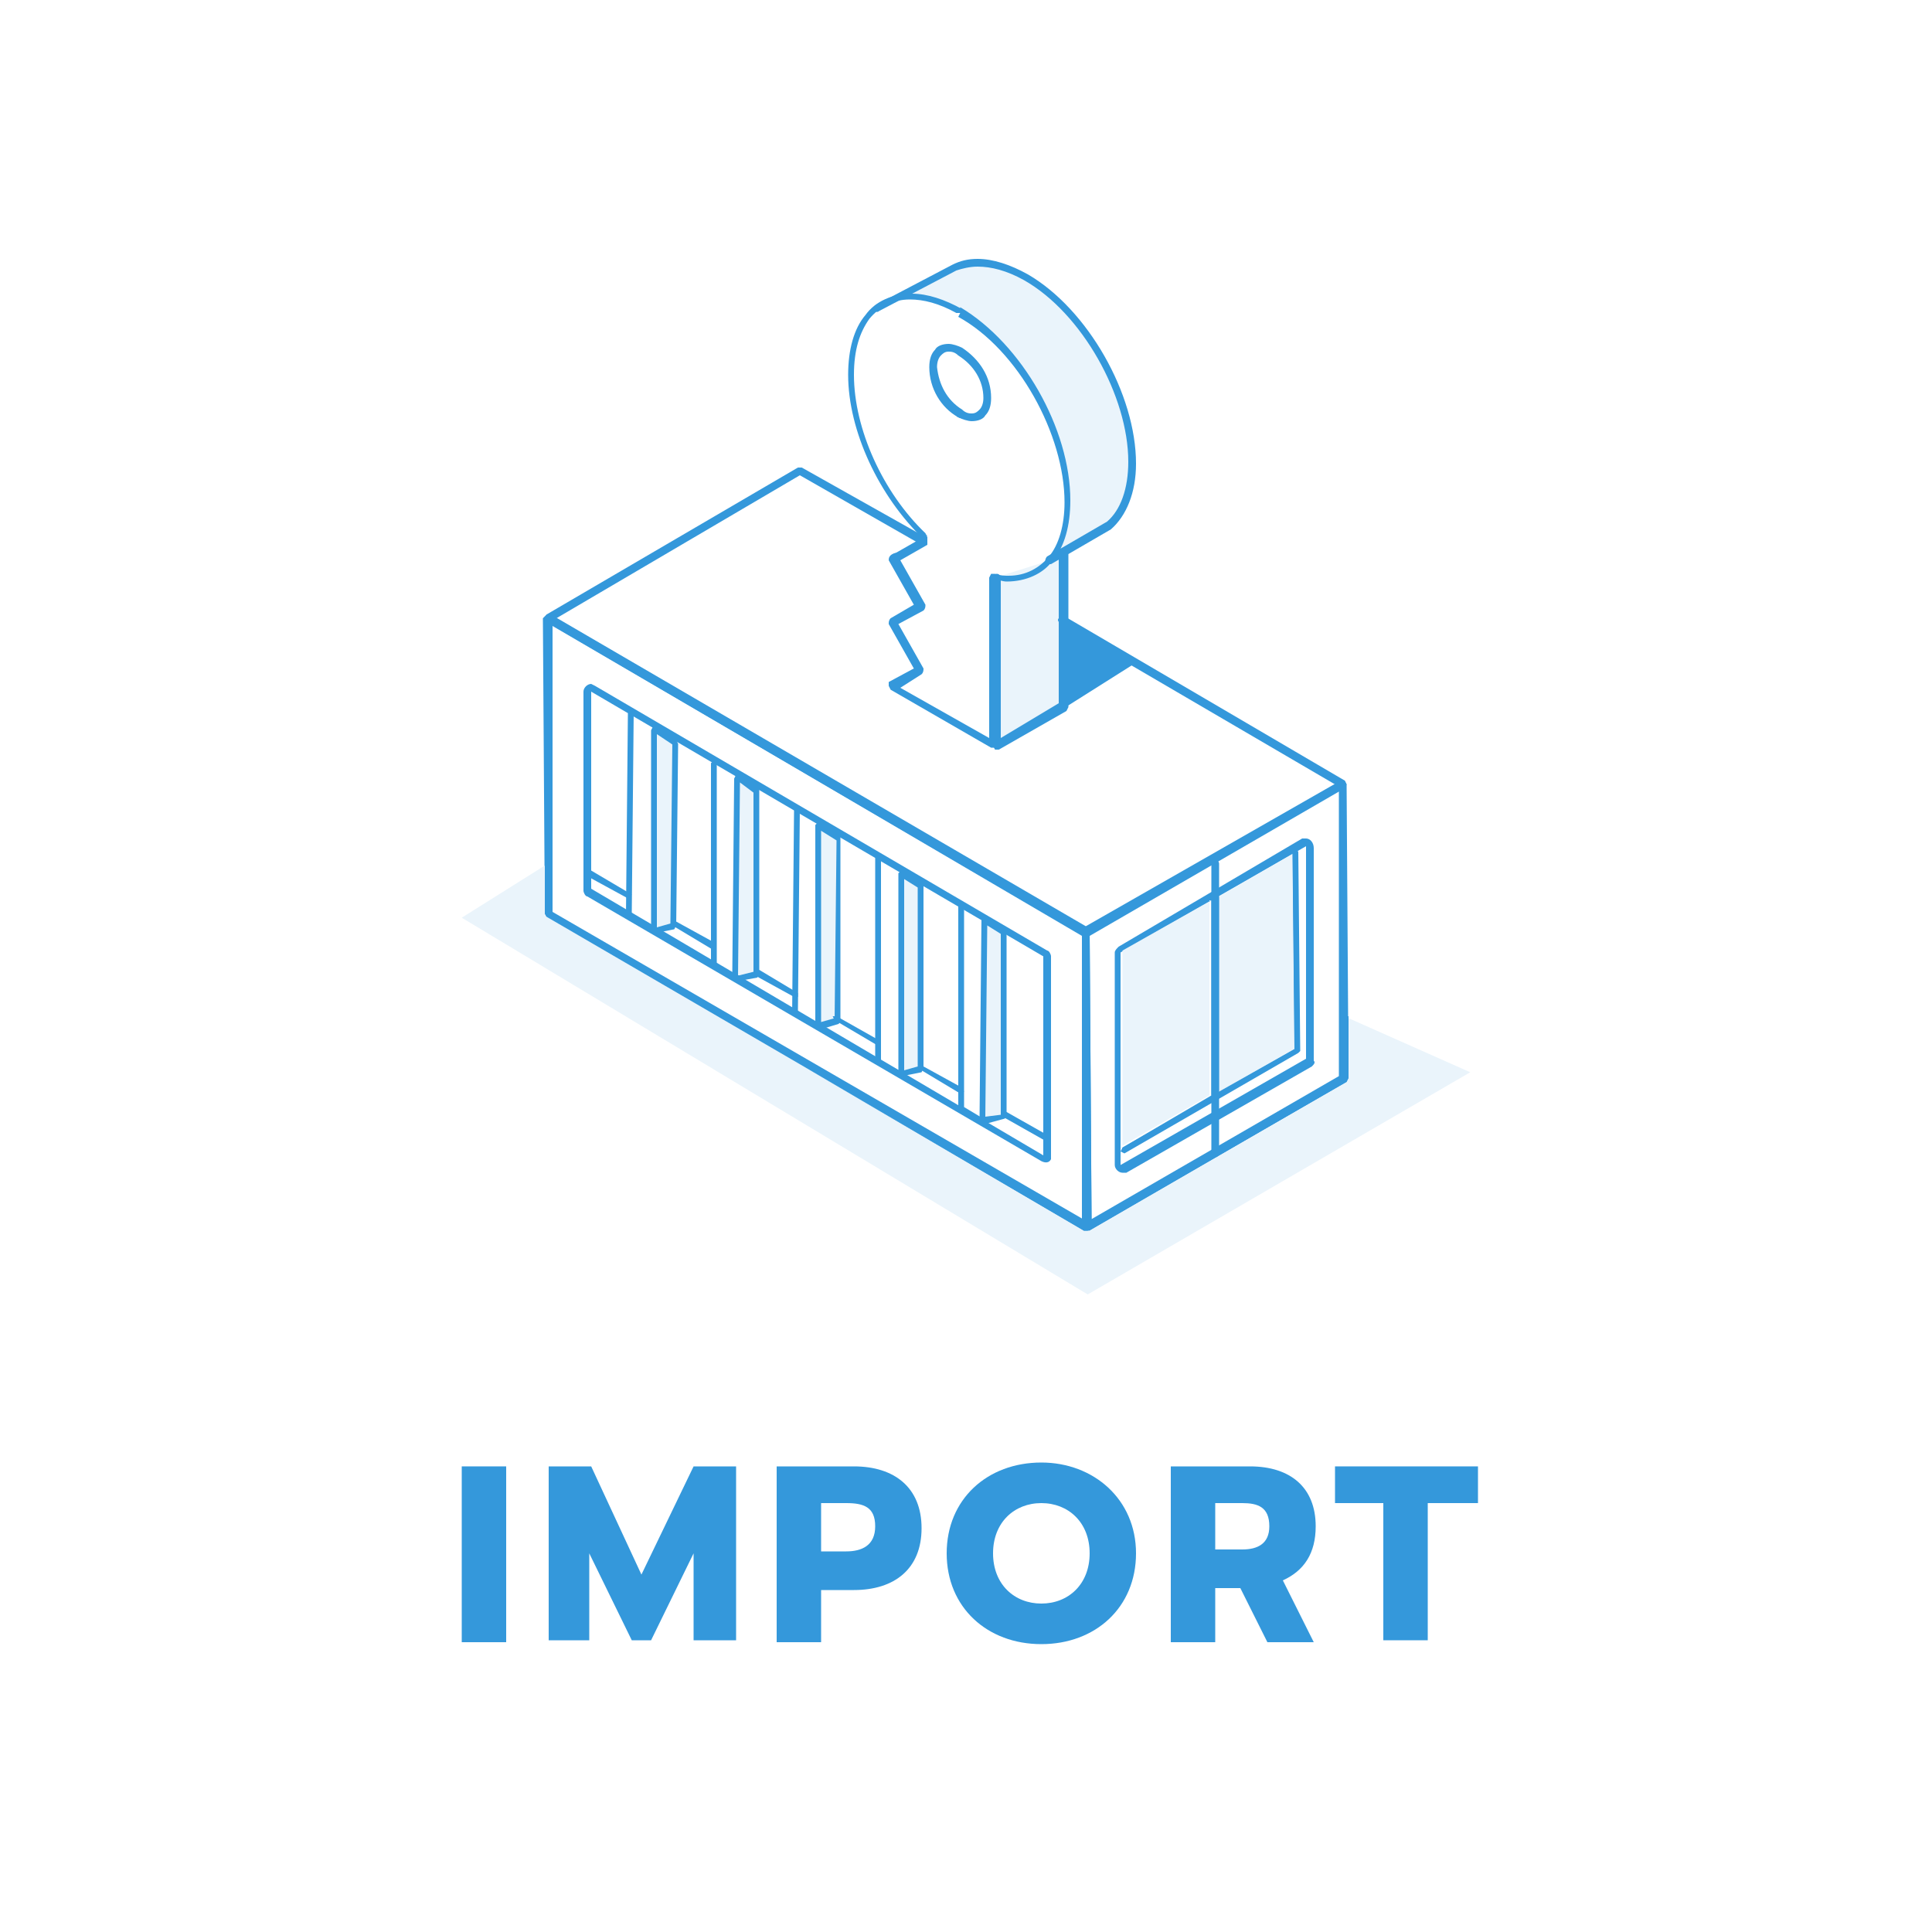
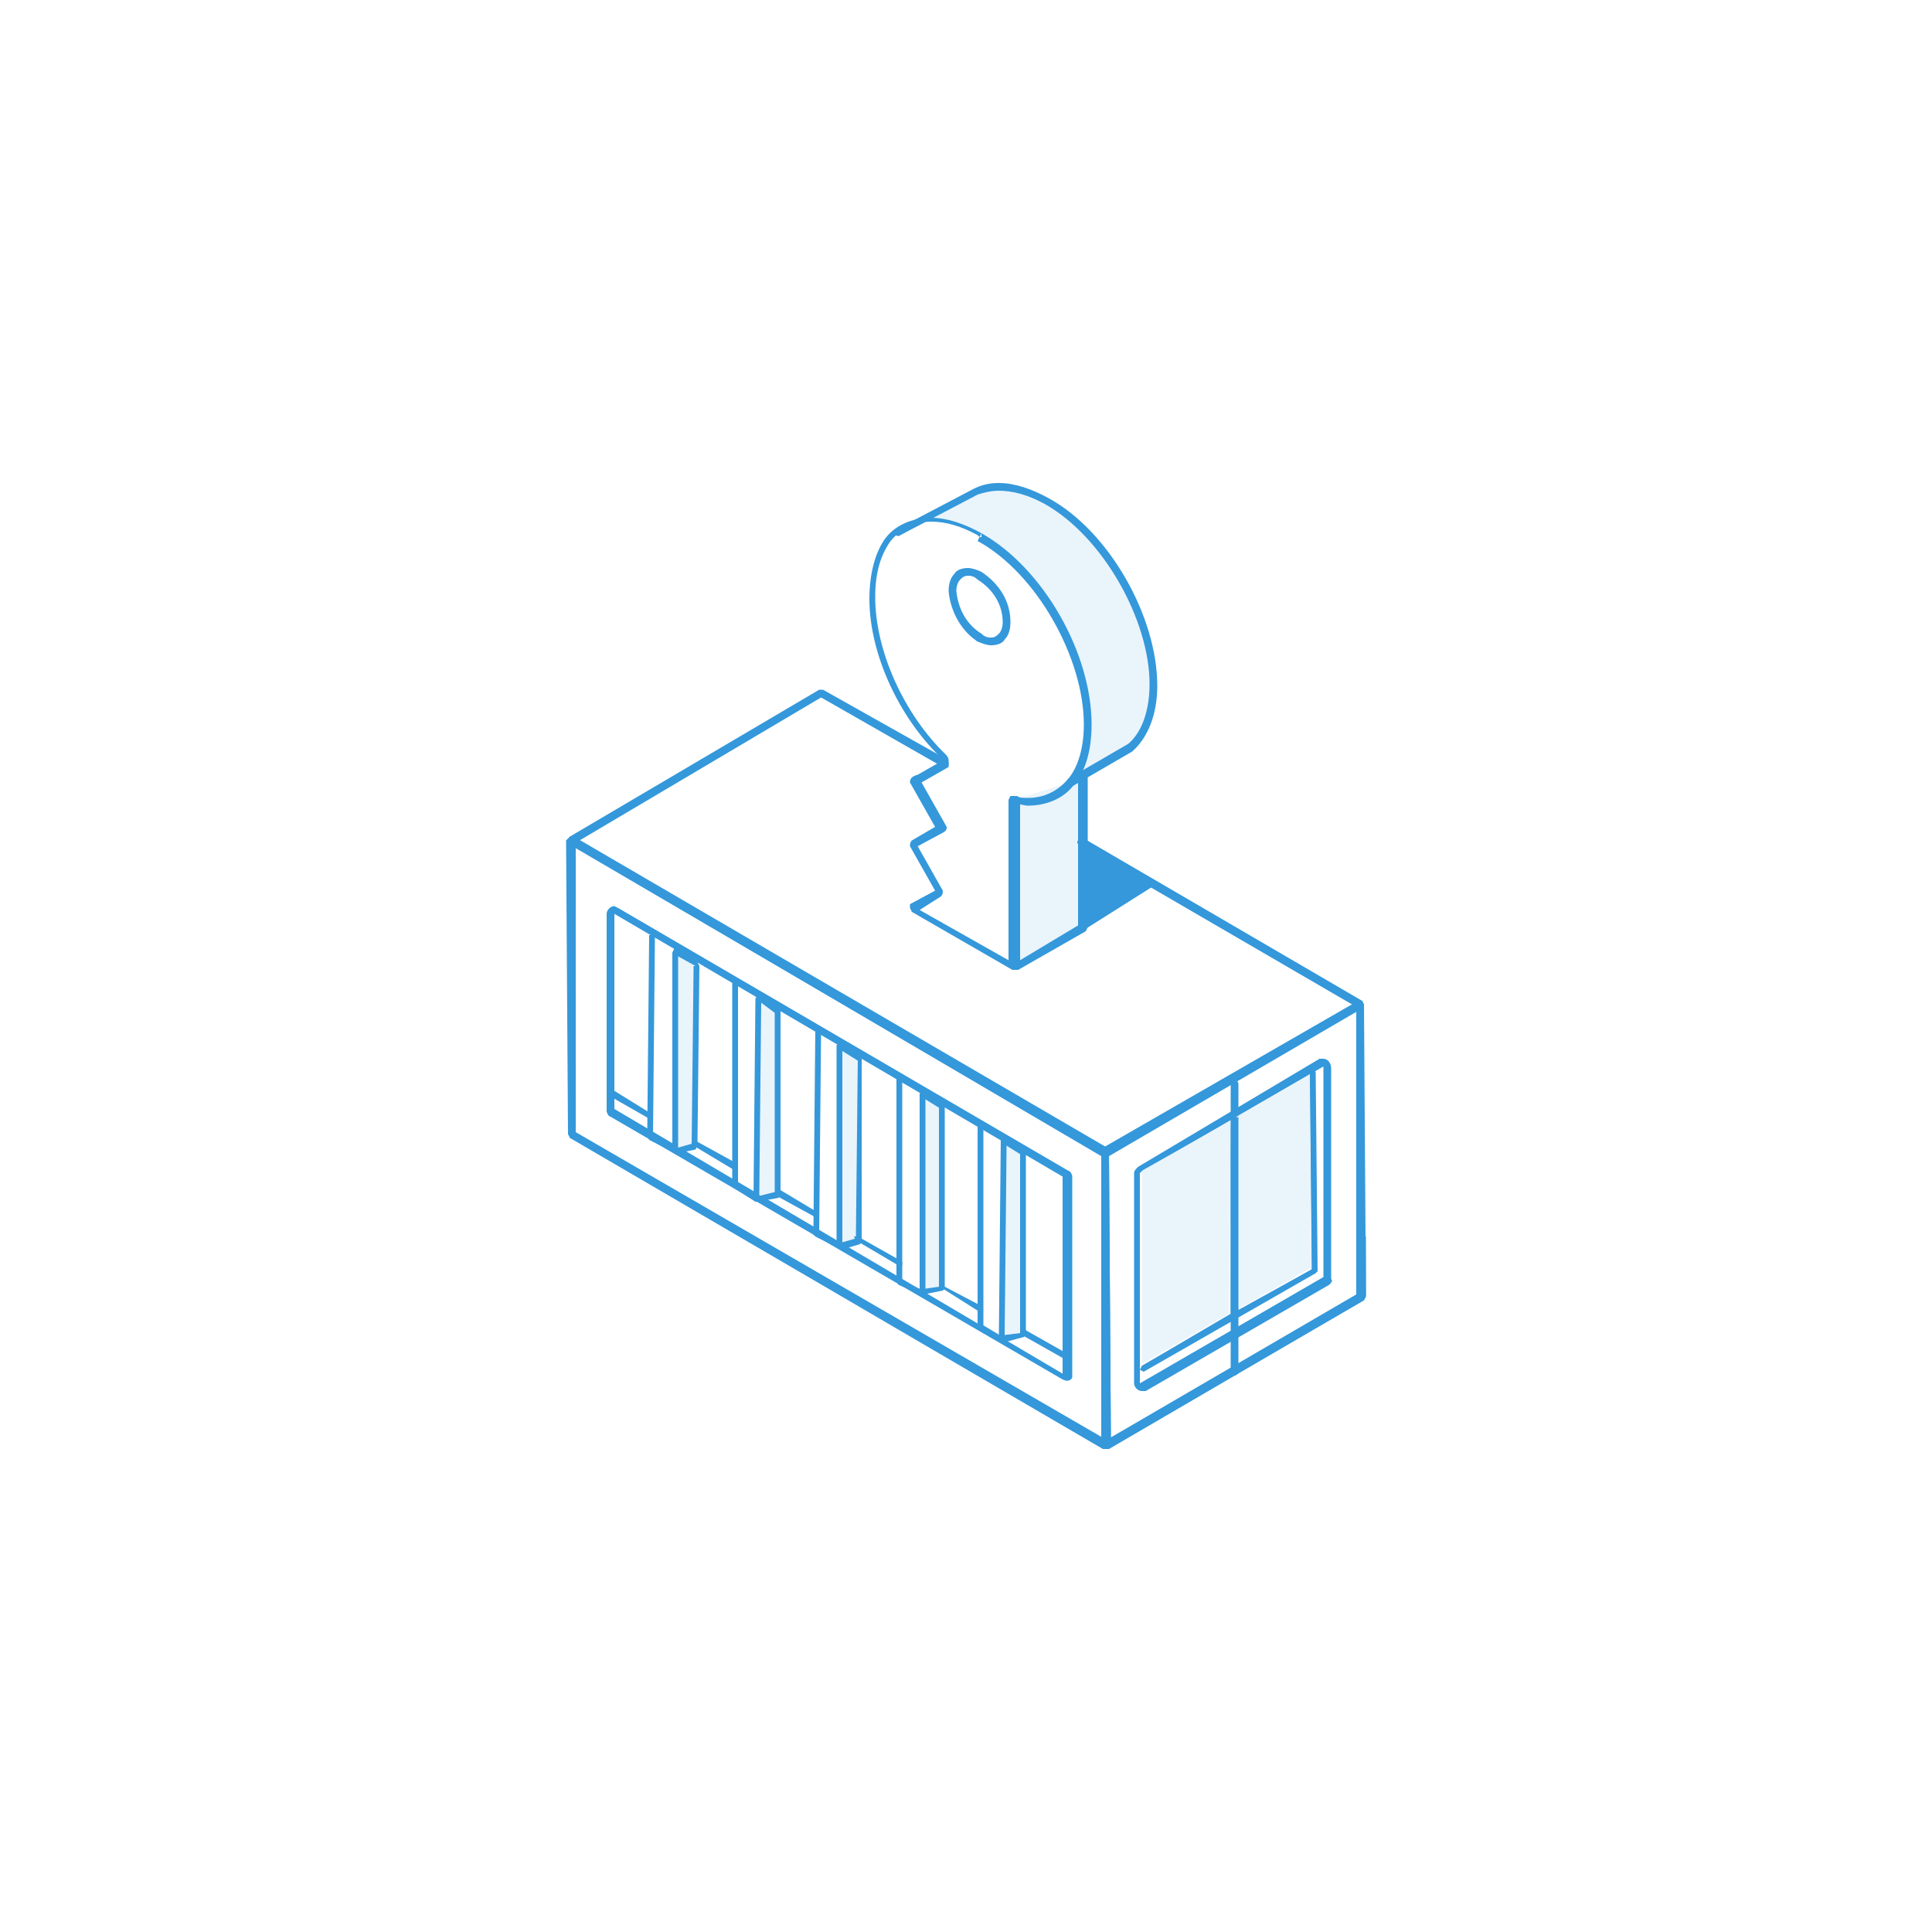
<svg xmlns="http://www.w3.org/2000/svg" version="1.1" id="Layer_1" x="0px" y="0px" viewBox="0 0 100 100" style="enable-background:new 0 0 100 100;" xml:space="preserve">
  <style type="text/css">
- 	.st0{fill:#3498DB;}
- 	.st1{fill:#EAF4FB;}
+ 	.st0{fill:#EAF4FB;}
+ 	.st1{fill:#3498DB;}
</style>
  <g>
-     <rect x="23.9" y="75.9" class="st0" width="2.3" height="9.1" />
-     <polygon class="st0" points="28.4,75.9 30.6,75.9 33.2,81.5 35.9,75.9 38.1,75.9 38.1,84.9 35.9,84.9 35.9,80.4 33.7,84.9    32.7,84.9 30.5,80.4 30.5,84.9 28.4,84.9  " />
-     <path class="st0" d="M40.2,75.9h4c2.1,0,3.5,1.1,3.5,3.2c0,2.1-1.4,3.2-3.5,3.2h-1.7v2.7h-2.3V75.9z M43.8,80.3   c0.8,0,1.5-0.3,1.5-1.3c0-1-0.6-1.2-1.5-1.2h-1.3v2.5H43.8z" />
-     <path class="st0" d="M49,80.4c0-2.8,2.1-4.7,4.9-4.7c2.7,0,4.9,1.9,4.9,4.7c0,2.8-2.1,4.7-4.9,4.7C51.1,85.1,49,83.2,49,80.4z    M56.4,80.4c0-1.6-1.1-2.6-2.5-2.6c-1.4,0-2.5,1-2.5,2.6c0,1.6,1.1,2.6,2.5,2.6C55.3,83,56.4,82,56.4,80.4z" />
-     <path class="st0" d="M60.6,75.9h4.1c2.1,0,3.4,1.1,3.4,3.1c0,1.4-0.6,2.3-1.7,2.8l1.6,3.2h-2.4l-1.4-2.8h-1.3v2.8h-2.3V75.9z    M64.3,80.2c0.8,0,1.4-0.3,1.4-1.2c0-1-0.6-1.2-1.4-1.2h-1.4v2.4H64.3z" />
-     <polygon class="st0" points="71.6,77.8 69.1,77.8 69.1,75.9 76.5,75.9 76.5,77.8 73.9,77.8 73.9,84.9 71.6,84.9  " />
-     <path class="st1" d="M50.7,13.5c-0.4,0-0.8,0.1-1.2,0.2l-3.4,1.8c0.3-0.1,0.7-0.2,1.1-0.2c0.8,0,1.6,0.2,2.5,0.8   c3.1,1.8,5.6,6.2,5.6,9.8c0,1.3-0.3,2.3-0.9,3l0,0l3.1-1.8c0.7-0.7,1.2-1.8,1.2-3.2c0-3.5-2.4-7.8-5.5-9.6   C52.3,13.8,51.4,13.5,50.7,13.5" />
-     <polyline class="st0" points="69.5,40.6 69.3,40.6 69.3,55.7 56.5,63.1 56.4,48.4 69.6,40.7 69.5,40.6 69.3,40.6 69.5,40.6    69.4,40.4 56.1,48 56,48.2 56,63.5 56.1,63.7 56.4,63.7 69.7,56 69.8,55.8 69.7,40.6 69.6,40.4 69.4,40.4 69.5,40.6  " />
-     <polyline class="st0" points="56.3,63.5 56.4,63.3 28.6,47.2 28.6,32.4 56,48.4 56,63.5 56.3,63.5 56.4,63.3 56.3,63.5 56.5,63.5    56.4,48.2 56.3,48 28.5,31.8 28.3,31.8 28.1,32 28.2,47.3 28.3,47.5 56.1,63.7 56.4,63.7 56.5,63.5 56.3,63.5  " />
-     <path class="st0" d="M62.7,44.7v14.9c0,0.1,0.1,0.2,0.2,0.2c0.1,0,0.2-0.1,0.2-0.2V44.7c0-0.1-0.1-0.2-0.2-0.2   C62.8,44.5,62.7,44.6,62.7,44.7" />
-     <path class="st0" d="M67.6,43.8l0,11l-9.6,5.5l0-11L67.6,43.8 M67.6,43.4l-0.2,0L57.9,49c-0.1,0.1-0.2,0.2-0.2,0.3l0,11   c0,0.2,0.2,0.4,0.4,0.4h0l0.2,0l9.6-5.5c0.1-0.1,0.2-0.2,0.1-0.3v-11C68,43.6,67.8,43.4,67.6,43.4" />
-     <path class="st0" d="M30.6,35.8L54,49.5l0,10.3L30.6,46L30.6,35.8L30.6,35.8 M30.6,35.4c-0.2,0-0.4,0.2-0.4,0.4v0l0,10.3   c0,0.1,0.1,0.3,0.2,0.3l23.5,13.7c0.2,0.1,0.4,0.1,0.5-0.1l0,0c0,0,0-0.1,0-0.2V49.5c0-0.1-0.1-0.3-0.2-0.3L30.8,35.5L30.6,35.4   L30.6,35.4" />
-     <polyline class="st0" points="66.9,44.1 67,54.3 58.1,59.4 58,59.6 58.2,59.7 67.2,54.5 67.3,54.4 67.2,44.1 67.1,43.9 66.9,44.1    66.9,44.1  " />
-     <path class="st1" d="M62.7,46.6l-4.6,2.6l0,10.1l4.5-2.6V46.6 M66.9,44.2l-3.8,2.2v10.1l3.9-2.2L66.9,44.2" />
-     <polyline class="st0" points="63.1,46.4 62.7,46.6 62.7,56.7 63.1,56.5 63.1,46.4  " />
-     <polyline class="st0" points="67.1,44.1 66.9,44.2 67,54.3 63.1,56.5 62.7,56.7 58.1,59.4 58.1,59.5 67.2,54.3 67.1,44.1  " />
-     <polyline class="st1" points="50.9,47.7 50.9,57.9 51.1,58 51.9,57.8 52,48.3 50.9,47.7  " />
-     <path class="st0" d="M50.9,57.9l0,0.2l0.2,0L50.9,57.9 M50.9,47.6L50.9,47.6l1,0.7l0,0L50.9,47.6" />
-     <polygon class="st0" points="50.9,57.9 49.9,57.3 49.9,46.8 49.7,46.7 49.6,46.8 49.6,57.4 49.7,57.5 50.8,58.2 51,58.1 50.9,57.9     " />
-     <polyline class="st0" points="54.3,58.8 52,57.5 51.8,57.6 51.9,57.8 54.2,59.1 54.4,59 54.3,58.8  " />
-     <polyline class="st1" points="46.6,45.2 46.6,55.4 46.9,55.5 47.7,55.3 47.7,45.8 46.6,45.2  " />
-     <polyline class="st0" points="46.6,55.4 46.6,55.6 46.9,55.5 46.6,55.4  " />
-     <polygon class="st0" points="46.7,55.5 45.6,54.9 45.6,44.4 45.5,44.2 45.3,44.4 45.3,54.9 45.4,55.1 46.6,55.7 46.8,55.7    46.7,55.5  " />
-     <polyline class="st0" points="49.8,56.3 47.8,55.2 47.6,55.2 47.7,55.4 49.7,56.6 49.9,56.5 49.8,56.3  " />
-     <polyline class="st0" points="45.6,53.9 43.3,52.6 43.1,52.6 43.2,52.8 45.4,54.1 45.6,54.1 45.6,53.9  " />
-     <polyline class="st1" points="42.4,42.7 42.4,52.9 42.6,53 43.3,52.9 43.2,52.8 43.1,52.6 43.3,52.6 43.4,52.6 43.4,43.4    42.4,42.7  " />
-     <polyline class="st0" points="42.4,52.9 42.4,53.1 42.6,53 42.4,52.9  " />
-     <polyline class="st0" points="43.3,52.6 43.1,52.6 43.2,52.8 43.3,52.9 43.4,52.9 43.4,52.6 43.3,52.6  " />
-     <polygon class="st0" points="42.4,53 41.3,52.4 41.4,41.9 41.2,41.8 41.1,41.9 41,52.5 41.1,52.6 42.3,53.2 42.5,53.2 42.4,53  " />
-     <polyline class="st1" points="38.1,40.3 38.1,50.4 38.4,50.6 39.1,50.4 39.2,41 38.1,40.3  " />
-     <polyline class="st0" points="38.1,50.4 38.1,50.7 38.4,50.6 38.1,50.4  " />
-     <polygon class="st0" points="38.1,50.5 37.1,49.9 37.1,39.5 37,39.3 36.8,39.5 36.8,50 36.9,50.1 38,50.8 38.2,50.7 38.1,50.5  " />
-     <polyline class="st0" points="41.3,51.4 39.3,50.2 39.1,50.3 39.1,50.5 41.1,51.6 41.3,51.6 41.3,51.4  " />
-     <polyline class="st1" points="33.9,37.8 33.9,48 34.2,48.1 34.9,47.9 34.9,38.5 33.9,37.8  " />
-     <polyline class="st0" points="33.9,48 33.9,48.2 34.2,48.1 33.9,48  " />
-     <polygon class="st0" points="33.8,47.9 32.7,47.3 32.8,36.9 32.5,36.9 32.4,47.4 32.5,47.6 33.7,48.2 33.8,47.9  " />
-     <polyline class="st0" points="37,48.8 35,47.7 34.8,47.7 34.8,47.9 36.8,49.1 37,49 37,48.8  " />
-     <polyline class="st0" points="32.7,46.3 30.5,45 30.3,45.3 32.5,46.5  " />
-     <polyline class="st1" points="28.2,44.8 23.9,47.5 56.3,67 76.1,55.5 69.8,52.7 69.8,55.8 69.7,56 56.4,63.7 56.4,63.7 56.1,63.7    41.6,55.2 28.2,47.4 28.2,46.2 28.2,44.8  " />
-     <path class="st0" d="M69.5,52.6l0,3.3l-6.5,3.7v0.1c0,0.1-0.1,0.2-0.2,0.2c-0.1,0-0.1,0-0.2-0.1l-6.2,3.6l0,0.1l-0.1,0.2L69.7,56   l0.1-0.2l0-3.2L69.5,52.6" />
-     <path class="st0" d="M56.5,63.5L56.5,63.5 M41.6,55.2l14.5,8.5l0.2,0l0,0l0.1-0.2l-0.2,0l0.2,0l0-0.1L56,63.6L41.6,55.2 M28.2,44.8   L28.2,44.8l0,1.4L28.2,44.8" />
-     <path class="st0" d="M63.1,59.6l-0.4,0.2c0,0.1,0.1,0.1,0.2,0.1c0.1,0,0.2-0.1,0.2-0.2V59.6" />
-     <polyline class="st1" points="55,28.8 51.5,29.9 51.5,38.5 55,36.5 55,28.8  " />
-     <path class="st0" d="M49.7,16.2l-0.1,0.2c3.1,1.7,5.5,6.1,5.5,9.6c0,1.2-0.3,2.2-0.8,2.8c-0.5,0.6-1.2,1-2.1,1   c-0.2,0-0.4,0-0.7-0.1l-0.2,0l-0.1,0.2v8.3l-4.6-2.6l1.1-0.7c0.1-0.1,0.1-0.2,0.1-0.3l-1.3-2.3l1.3-0.7c0.1-0.1,0.1-0.2,0.1-0.3   l-1.3-2.3l1.4-0.8L48,28v-0.2l-0.1-0.2c-2.2-2.1-3.7-5.4-3.7-8.2c0-1.3,0.3-2.2,0.8-2.9c0.5-0.6,1.2-1,2.1-1c0.7,0,1.5,0.2,2.4,0.7   L49.7,16.2l0.1-0.2c-0.9-0.5-1.8-0.8-2.6-0.8c-1,0-1.9,0.4-2.4,1.1c-0.6,0.7-0.9,1.8-0.9,3.1c0,2.9,1.6,6.3,3.9,8.5l0.2-0.2h-0.2   v0.1l-1.4,0.8C46,28.7,46,28.9,46,29l1.3,2.3L46.1,32C46,32.1,46,32.2,46,32.3l1.3,2.3l-1.3,0.7L46,35.5l0.1,0.2l5.2,3l0.2,0   l0.1-0.2v-8.7h-0.2l0,0.2c0.3,0,0.5,0.1,0.7,0.1c1,0,1.9-0.4,2.4-1.1c0.6-0.7,0.9-1.8,0.9-3.1c0-3.7-2.5-8.1-5.7-10L49.7,16.2z    M49.6,21.6c0.2,0.1,0.5,0.2,0.7,0.2c0.3,0,0.6-0.1,0.7-0.3c0.2-0.2,0.3-0.5,0.3-0.9l0,0c0-1.1-0.6-2-1.5-2.6l0,0   c-0.2-0.1-0.5-0.2-0.7-0.2c-0.3,0-0.6,0.1-0.7,0.3c-0.2,0.2-0.3,0.5-0.3,0.9l0,0C48.1,20.1,48.7,21.1,49.6,21.6   c0.1,0.1,0.2,0,0.3-0.1c0.1-0.1,0-0.2-0.1-0.3c-0.8-0.5-1.2-1.3-1.3-2.2l-0.2,0h0.2c0-0.3,0.1-0.5,0.2-0.6c0.1-0.1,0.2-0.2,0.4-0.2   c0.1,0,0.3,0,0.5,0.2l0.1-0.2l-0.1,0.2c0.8,0.5,1.3,1.3,1.3,2.2l0.2,0h-0.2c0,0.3-0.1,0.5-0.2,0.6c-0.1,0.1-0.2,0.2-0.4,0.2   c-0.1,0-0.3,0-0.5-0.2c-0.1-0.1-0.2,0-0.3,0.1C49.4,21.4,49.5,21.6,49.6,21.6L49.6,21.6z" />
-     <path class="st0" d="M47.9,27.8l-6.4-3.6l-0.2,0l-13,7.6l-0.1,0.2l0.1,0.2l27.8,16.3l0.2,0l13.3-7.7l0.1-0.2l-0.1-0.2l-14.5-8.5   c-0.1-0.1-0.2,0-0.3,0.1c-0.1,0.1,0,0.2,0.1,0.3l14.2,8.3L56.2,48l-27.4-16l12.6-7.4l6.3,3.6c0.1,0.1,0.2,0,0.3-0.1   C48,28,48,27.8,47.9,27.8L47.9,27.8z" />
-     <polygon class="st0" points="55,36.7 58.8,34.3 55,32  " />
-     <path class="st0" d="M54.8,28.6l0,7.8l-3,1.8l0-8.3c0-0.1-0.1-0.2-0.2-0.2c-0.1,0-0.2,0.1-0.2,0.2l0,8.7l0.1,0.2l0.2,0l3.5-2   l0.1-0.2l0-7.9c0-0.1-0.1-0.2-0.2-0.2C54.9,28.3,54.8,28.4,54.8,28.6L54.8,28.6z" />
-     <path class="st0" d="M45.5,16.1l4-2.1l-0.1-0.2l0.1,0.2c0.3-0.1,0.7-0.2,1.1-0.2c0.7,0,1.5,0.2,2.4,0.7c3,1.7,5.4,6,5.4,9.4   c0,1.4-0.4,2.5-1.1,3.1l0.1,0.2l-0.1-0.2l-3.1,1.8c-0.1,0.1-0.1,0.2-0.1,0.3c0.1,0.1,0.2,0.1,0.3,0.1l3.1-1.8l0,0   c0.8-0.7,1.3-1.9,1.3-3.4c0-3.6-2.5-8-5.6-9.8c-0.9-0.5-1.8-0.8-2.6-0.8c-0.5,0-0.9,0.1-1.3,0.3l0,0l-4,2.1   c-0.1,0.1-0.1,0.2-0.1,0.3C45.3,16.1,45.4,16.2,45.5,16.1L45.5,16.1z" />
-     <polygon class="st0" points="52,48.3 51.8,48.3 51.8,57.7 51,57.8 51.1,47.9 51.9,48.4 52,48.3 51.8,48.3 52,48.3 52,48.2 51,47.5    50.8,47.5 50.8,47.6 50.7,58 50.8,58.2 50.9,58.2 52,57.9 52.1,57.8 52.1,48.3 52,48.2  " />
-     <polygon class="st0" points="47.7,45.8 47.5,45.8 47.5,55.2 46.8,55.4 46.8,45.5 47.6,46 47.7,45.8 47.5,45.8 47.7,45.8 47.8,45.7    46.7,45.1 46.6,45.1 46.5,45.2 46.5,55.6 46.5,55.7 46.7,55.7 47.7,55.5 47.8,55.3 47.8,45.8 47.8,45.7  " />
-     <polygon class="st0" points="43.4,43.4 43.3,43.4 43.2,52.7 42.5,52.9 42.5,43 43.3,43.5 43.4,43.4 43.3,43.4 43.4,43.4 43.5,43.3    42.4,42.6 42.3,42.6 42.2,42.7 42.2,53.1 42.3,53.2 42.4,53.3 43.4,53 43.5,52.9 43.5,43.4 43.5,43.3  " />
-     <polygon class="st0" points="39.2,41 39,41 39,50.3 38.2,50.5 38.3,40.5 39.1,41.1 39.2,41 39,41 39.2,41 39.3,40.8 38.2,40.1    38.1,40.1 38,40.3 37.9,50.7 38,50.8 38.1,50.8 39.2,50.6 39.3,50.4 39.3,41 39.3,40.8  " />
-     <polygon class="st0" points="34.9,38.5 34.8,38.5 34.7,47.8 34,48 34,38 34.9,38.6 34.9,38.5 34.8,38.5 34.9,38.5 35,38.3 34,37.6    33.8,37.6 33.7,37.8 33.7,48.2 33.8,48.3 33.9,48.3 34.9,48.1 35,47.9 35.1,38.5 35,38.3  " />
+     <path class="st0" d="M51.7,25.1c-0.4,0-0.8,0.1-1.2,0.2l-3.4,1.8c0.3-0.1,0.7-0.2,1.1-0.2c0.8,0,1.6,0.2,2.5,0.8   c3.1,1.8,5.6,6.2,5.6,9.7c0,1.3-0.3,2.3-0.9,3l0,0l3.1-1.8c0.7-0.7,1.2-1.8,1.2-3.2c0-3.5-2.4-7.8-5.5-9.5   C53.3,25.4,52.4,25.1,51.7,25.1" />
+     <polyline class="st1" points="70.4,52 70.2,52 70.2,67 57.5,74.4 57.4,59.8 70.5,52.1 70.4,52 70.2,52 70.4,52 70.3,51.8    57.1,59.4 57,59.6 57,74.8 57.1,75 57.4,75 70.6,67.3 70.7,67.1 70.6,52 70.5,51.8 70.3,51.8 70.4,52  " />
+     <polyline class="st1" points="57.3,74.8 57.4,74.6 29.8,58.6 29.8,43.9 57,59.8 57,74.8 57.3,74.8 57.4,74.6 57.3,74.8 57.5,74.8    57.4,59.6 57.3,59.4 29.7,43.3 29.5,43.3 29.3,43.5 29.4,58.7 29.5,58.9 57.1,75 57.4,75 57.5,74.8 57.3,74.8  " />
+     <path class="st1" d="M63.7,56.1v14.8c0,0.1,0.1,0.2,0.2,0.2c0.1,0,0.2-0.1,0.2-0.2V56.1c0-0.1-0.1-0.2-0.2-0.2S63.7,56,63.7,56.1" />
+     <path class="st1" d="M68.5,55.2v10.9L59,71.6V60.7L68.5,55.2 M68.5,54.8h-0.2l-9.4,5.6c-0.1,0.1-0.2,0.2-0.2,0.3v10.9   c0,0.2,0.2,0.4,0.4,0.4l0,0h0.2l9.5-5.5c0.1-0.1,0.2-0.2,0.1-0.3V55.3C68.9,55,68.7,54.8,68.5,54.8" />
+     <path class="st1" d="M31.8,47.3L55,60.9v10.2L31.8,57.4V47.3L31.8,47.3 M31.8,46.9c-0.2,0-0.4,0.2-0.4,0.4l0,0v10.2   c0,0.1,0.1,0.3,0.2,0.3l23.4,13.6c0.2,0.1,0.4,0.1,0.5-0.1l0,0c0,0,0-0.1,0-0.2V60.9c0-0.1-0.1-0.3-0.2-0.3L32,47L31.8,46.9   L31.8,46.9" />
+     <polyline class="st1" points="67.8,55.5 67.9,65.7 59.1,70.7 59,70.9 59.2,71 68.1,65.9 68.2,65.8 68.1,55.5 68,55.3 67.8,55.5    67.8,55.5  " />
+     <path class="st0" d="M63.7,58l-4.6,2.6v10l4.5-2.6L63.7,58 M67.8,55.6l-3.8,2.2v10l3.9-2.2L67.8,55.6" />
+     <polyline class="st1" points="64.1,57.8 63.7,58 63.7,68 64.1,67.8 64.1,57.8  " />
+     <polyline class="st1" points="68,55.5 67.8,55.6 67.9,65.7 64.1,67.8 63.7,68 59.1,70.7 59.1,70.8 68.1,65.7 68,55.5  " />
+     <polyline class="st0" points="51.9,59.1 51.9,69.2 52.1,69.3 52.9,69.1 53,59.7 51.9,59.1  " />
+     <path class="st1" d="M51.9,69.2v0.2h0.2L51.9,69.2 M51.9,59L51.9,59l1,0.7l0,0L51.9,59" />
+     <polygon class="st1" points="51.9,69.2 50.9,68.6 50.9,58.2 50.7,58.1 50.6,58.2 50.6,68.7 50.7,68.8 51.8,69.5 52,69.4  " />
+     <polyline class="st1" points="55.3,70.1 53,68.8 52.8,68.9 52.9,69.1 55.2,70.4 55.4,70.3 55.3,70.1  " />
+     <polyline class="st0" points="47.7,56.6 47.7,66.7 48,66.8 48.8,66.7 48.8,57.2 47.7,56.6  " />
+     <polyline class="st1" points="47.7,66.7 47.7,66.9 48,66.8 47.7,66.7  " />
+     <polygon class="st1" points="47.8,66.8 46.7,66.3 46.7,55.8 46.6,55.6 46.4,55.8 46.4,66.3 46.5,66.5 47.7,67 47.9,67  " />
+     <polyline class="st1" points="50.8,67.6 48.9,66.6 48.7,66.6 48.8,66.7 50.7,67.9 50.9,67.8 50.8,67.6  " />
+     <polyline class="st1" points="46.7,65.3 44.4,64 44.2,64 44.3,64.2 46.5,65.5 46.7,65.5 46.7,65.3  " />
+     <polyline class="st0" points="43.5,54.1 43.5,64.3 43.7,64.4 44.4,64.3 44.3,64.2 44.2,64 44.4,64 44.5,64 44.5,54.8 43.5,54.1     " />
+     <polyline class="st1" points="43.5,64.3 43.5,64.5 43.7,64.4 43.5,64.3  " />
+     <polyline class="st1" points="44.4,64 44.2,64 44.3,64.2 44.4,64.3 44.5,64.3 44.5,64 44.4,64  " />
+     <polygon class="st1" points="43.5,64.4 42.4,63.8 42.5,53.3 42.3,53.2 42.2,53.3 42.1,63.9 42.2,64 43.4,64.6 43.6,64.6  " />
+     <polyline class="st0" points="39.2,51.7 39.2,61.8 39.5,62 40.2,61.8 40.3,52.4 39.2,51.7  " />
+     <polyline class="st1" points="39.2,61.8 39.2,62.1 39.5,62 39.2,61.8  " />
+     <polygon class="st1" points="39.2,61.9 38.2,61.3 38.2,50.9 38.1,50.7 37.9,50.9 37.9,61.4 38,61.5 39.1,62.2 39.3,62.1  " />
+     <polyline class="st1" points="42.4,62.8 40.4,61.6 40.2,61.7 40.2,61.9 42.2,63 42.4,63 42.4,62.8  " />
+     <polyline class="st0" points="35,49.3 35,59.4 35.3,59.5 36,59.3 36,50 35,49.3  " />
+     <polyline class="st1" points="35,59.4 35,59.6 35.3,59.5 35,59.4  " />
+     <polygon class="st1" points="34.9,59.3 33.8,58.7 33.9,48.4 33.6,48.4 33.5,58.8 33.6,59 34.8,59.6  " />
+     <polyline class="st1" points="38.1,60.2 36.1,59.1 35.9,59.1 35.9,59.3 37.9,60.5 38.1,60.4 38.1,60.2  " />
+     <polyline class="st1" points="33.8,57.7 31.7,56.4 31.5,56.7 33.6,57.9  " />
+     <path class="st1" d="M70.4,64v3.3L64,70.9V71c0,0.1-0.1,0.2-0.2,0.2c-0.1,0-0.1,0-0.2-0.1l-6.2,3.6v0.1L57.3,75l13.3-7.7l0.1-0.2   V64H70.4" />
+     <path class="st1" d="M57.5,74.8L57.5,74.8 M42.7,66.6L57.1,75h0.2l0,0l0.1-0.2h-0.2h0.2v-0.1L57,74.9L42.7,66.6 M29.4,56.2   L29.4,56.2v1.4V56.2" />
+     <path class="st1" d="M64.1,70.9l-0.4,0.2c0,0.1,0.1,0.1,0.2,0.1C64,71.2,64.1,71.1,64.1,70.9L64.1,70.9" />
+     <polyline class="st0" points="56,40.3 52.5,41.4 52.5,50 56,48 56,40.3  " />
+     <path class="st1" d="M50.7,27.8L50.6,28c3.1,1.7,5.5,6.1,5.5,9.5c0,1.2-0.3,2.2-0.8,2.8c-0.5,0.6-1.2,1-2.1,1c-0.2,0-0.4,0-0.7-0.1   h-0.2l-0.1,0.2v8.3l-4.6-2.6l1.1-0.7c0.1-0.1,0.1-0.2,0.1-0.3l-1.3-2.3l1.3-0.7C49,43,49,42.9,49,42.8l-1.3-2.3l1.4-0.8l0-0.2v-0.2   L49,39.1c-2.2-2.1-3.7-5.4-3.7-8.2c0-1.3,0.3-2.2,0.8-2.9c0.5-0.6,1.2-1,2.1-1c0.7,0,1.5,0.2,2.4,0.7L50.7,27.8l0.1-0.2   c-0.9-0.5-1.8-0.8-2.6-0.8c-1,0-1.9,0.4-2.4,1.1C45.3,28.6,45,29.7,45,31c0,2.9,1.6,6.3,3.9,8.4l0.2-0.2h-0.2v0.1l-1.4,0.8   c-0.4,0.1-0.4,0.3-0.4,0.4l1.3,2.3l-1.2,0.7c-0.1,0.1-0.1,0.2-0.1,0.3l1.3,2.3l-1.3,0.7V47l0.1,0.2l5.2,3h0.2l0.1-0.2v-8.6h-0.2   v0.2c0.3,0,0.5,0.1,0.7,0.1c1,0,1.9-0.4,2.4-1.1c0.6-0.7,0.9-1.8,0.9-3.1c0-3.7-2.5-8.1-5.7-9.9V27.8z M50.6,33.2   c0.2,0.1,0.5,0.2,0.7,0.2c0.3,0,0.6-0.1,0.7-0.3c0.2-0.2,0.3-0.5,0.3-0.9l0,0c0-1.1-0.6-2-1.5-2.6l0,0c-0.2-0.1-0.5-0.2-0.7-0.2   c-0.3,0-0.6,0.1-0.7,0.3c-0.2,0.2-0.3,0.5-0.3,0.9l0,0C49.2,31.7,49.8,32.7,50.6,33.2c0.1,0.1,0.2,0,0.3-0.1c0.1-0.1,0-0.2-0.1-0.3   c-0.8-0.5-1.2-1.3-1.3-2.2h-0.2h0.2c0-0.3,0.1-0.5,0.2-0.6c0.1-0.1,0.2-0.2,0.4-0.2c0.1,0,0.3,0,0.5,0.2l0.1-0.2L50.6,30   c0.8,0.5,1.3,1.3,1.3,2.2h0.2h-0.2c0,0.3-0.1,0.5-0.2,0.6S51.5,33,51.3,33c-0.1,0-0.3,0-0.5-0.2c-0.1-0.1-0.2,0-0.3,0.1   C50.4,33,50.5,33.2,50.6,33.2L50.6,33.2z" />
+     <path class="st1" d="M49,39.3l-6.4-3.6h-0.2l-12.9,7.6l-0.1,0.2l0.1,0.2l27.6,16.2h0.2l13.2-7.7l0.1-0.2l-0.1-0.2l-14.4-8.4   c-0.1-0.1-0.2,0-0.3,0.1c-0.1,0.1,0,0.2,0.1,0.3L70,52l-12.8,7.4L30,43.5l12.5-7.4l6.3,3.6c0.1,0.1,0.2,0,0.3-0.1   C49.1,39.5,49.1,39.3,49,39.3L49,39.3z" />
+     <polygon class="st1" points="56,48.2 59.8,45.8 56,43.5  " />
+     <path class="st1" d="M55.8,40.1v7.8l-3,1.8v-8.3c0-0.1-0.1-0.2-0.2-0.2s-0.2,0.1-0.2,0.2V50l0.1,0.2h0.2l3.5-2l0.1-0.2v-7.9   c0-0.1-0.1-0.2-0.2-0.2C55.9,39.8,55.8,39.9,55.8,40.1L55.8,40.1z" />
+     <path class="st1" d="M46.6,27.7l4-2.1l-0.1-0.2l0.1,0.2c0.3-0.1,0.7-0.2,1.1-0.2c0.7,0,1.5,0.2,2.4,0.7c3,1.7,5.4,6,5.4,9.3   c0,1.4-0.4,2.5-1.1,3.1l0.1,0.2l-0.1-0.2l-3.1,1.8c-0.1,0.1-0.1,0.2-0.1,0.3c0.1,0.1,0.2,0.1,0.3,0.1l3.1-1.8l0,0   c0.8-0.7,1.3-1.9,1.3-3.4c0-3.6-2.5-8-5.6-9.7c-0.9-0.5-1.8-0.8-2.6-0.8c-0.5,0-0.9,0.1-1.3,0.3l0,0l-4,2.1   c-0.1,0.1-0.1,0.2-0.1,0.3C46.4,27.7,46.5,27.8,46.6,27.7L46.6,27.7z" />
+     <polygon class="st1" points="53,59.7 52.8,59.7 52.8,69 52,69.1 52.1,59.3 52.9,59.8 53,59.7 52.8,59.7 53,59.7 53,59.6 52,58.9    51.8,58.9 51.8,59 51.7,69.3 51.8,69.5 51.9,69.5 53,69.2 53.1,69.1 53.1,59.7 53,59.6  " />
+     <polygon class="st1" points="48.8,57.2 48.6,57.2 48.6,66.6 47.9,66.7 47.9,56.9 48.7,57.4 48.8,57.2 48.6,57.2 48.8,57.2    48.9,57.1 47.8,56.5 47.7,56.5 47.6,56.6 47.6,66.9 47.6,67 47.8,67 48.8,66.8 48.9,66.7 48.9,57.2 48.9,57.1  " />
+     <polygon class="st1" points="44.5,54.8 44.4,54.8 44.3,64.1 43.6,64.3 43.6,54.4 44.4,54.9 44.5,54.8 44.4,54.8 44.5,54.8    44.6,54.7 43.5,54 43.4,54 43.3,54.1 43.3,64.5 43.4,64.6 43.5,64.7 44.5,64.4 44.6,64.3 44.6,54.8 44.6,54.7  " />
+     <polygon class="st1" points="40.3,52.4 40.1,52.4 40.1,61.7 39.3,61.9 39.4,51.9 40.2,52.5 40.3,52.4 40.1,52.4 40.3,52.4    40.4,52.2 39.3,51.5 39.2,51.5 39.1,51.7 39,62.1 39.1,62.2 39.2,62.2 40.3,62 40.4,61.8 40.4,52.4 40.4,52.2  " />
+     <polygon class="st1" points="36,50 35.9,50 35.8,59.2 35.1,59.4 35.1,49.5 36,50 36,50 35.9,50 36,50 36.1,49.8 35.1,49.1    34.9,49.1 34.8,49.3 34.8,59.6 34.9,59.7 35,59.7 36,59.5 36.1,59.3 36.2,50 36.1,49.8  " />
  </g>
</svg>
